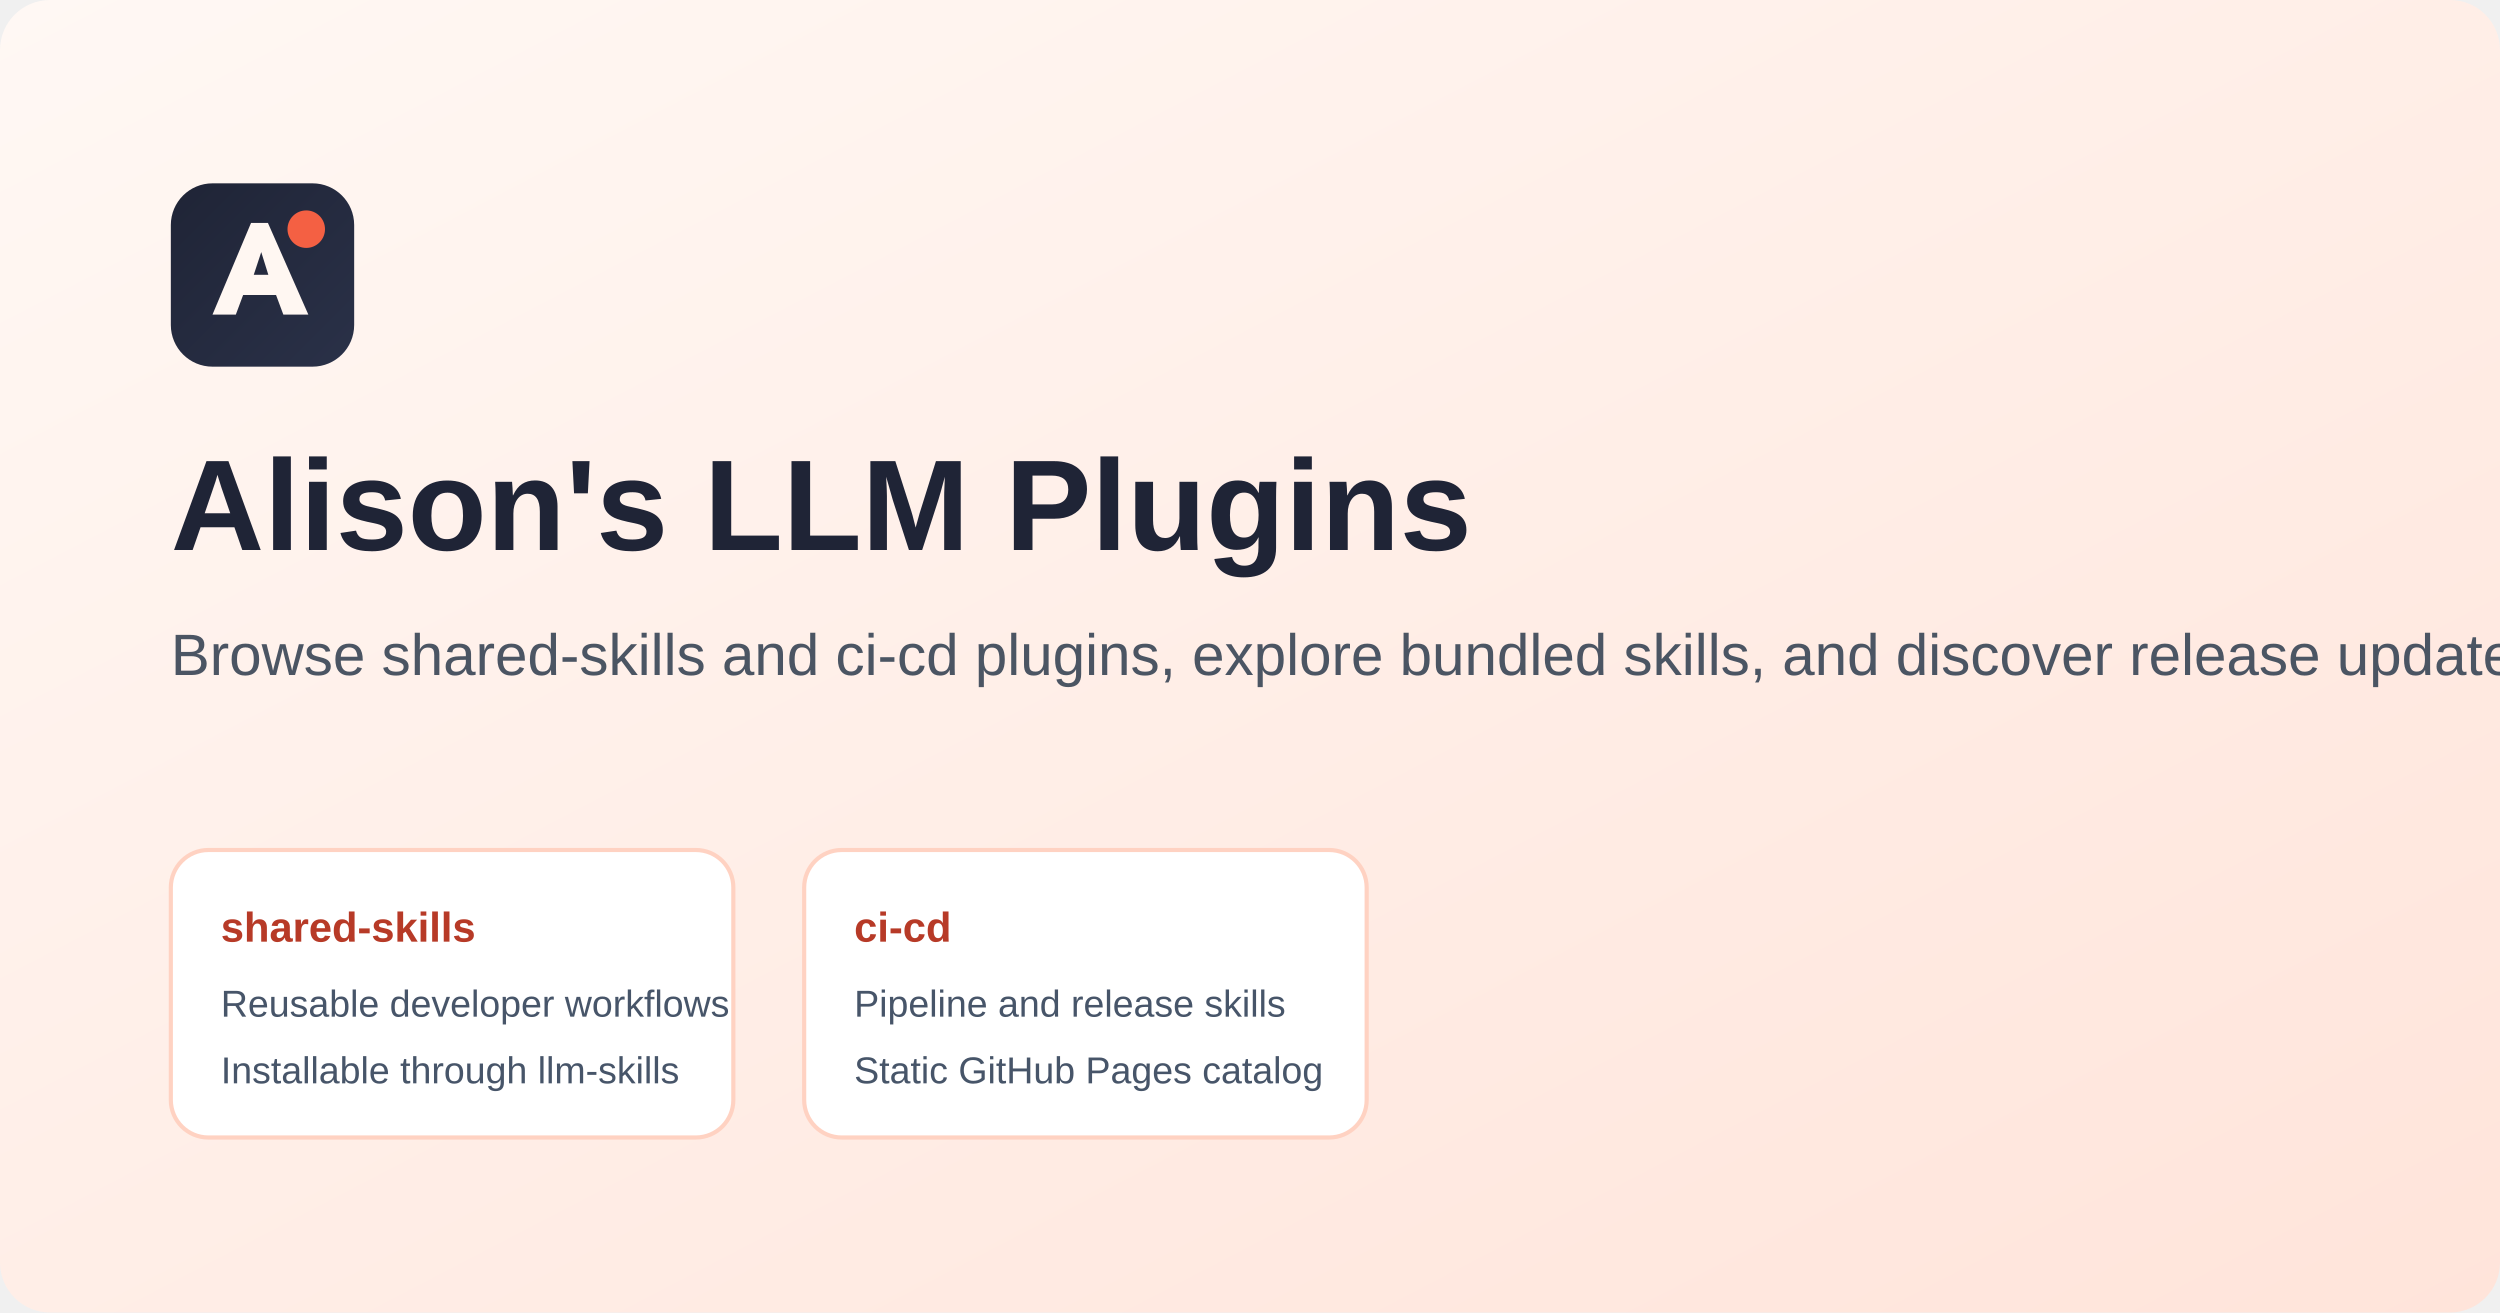
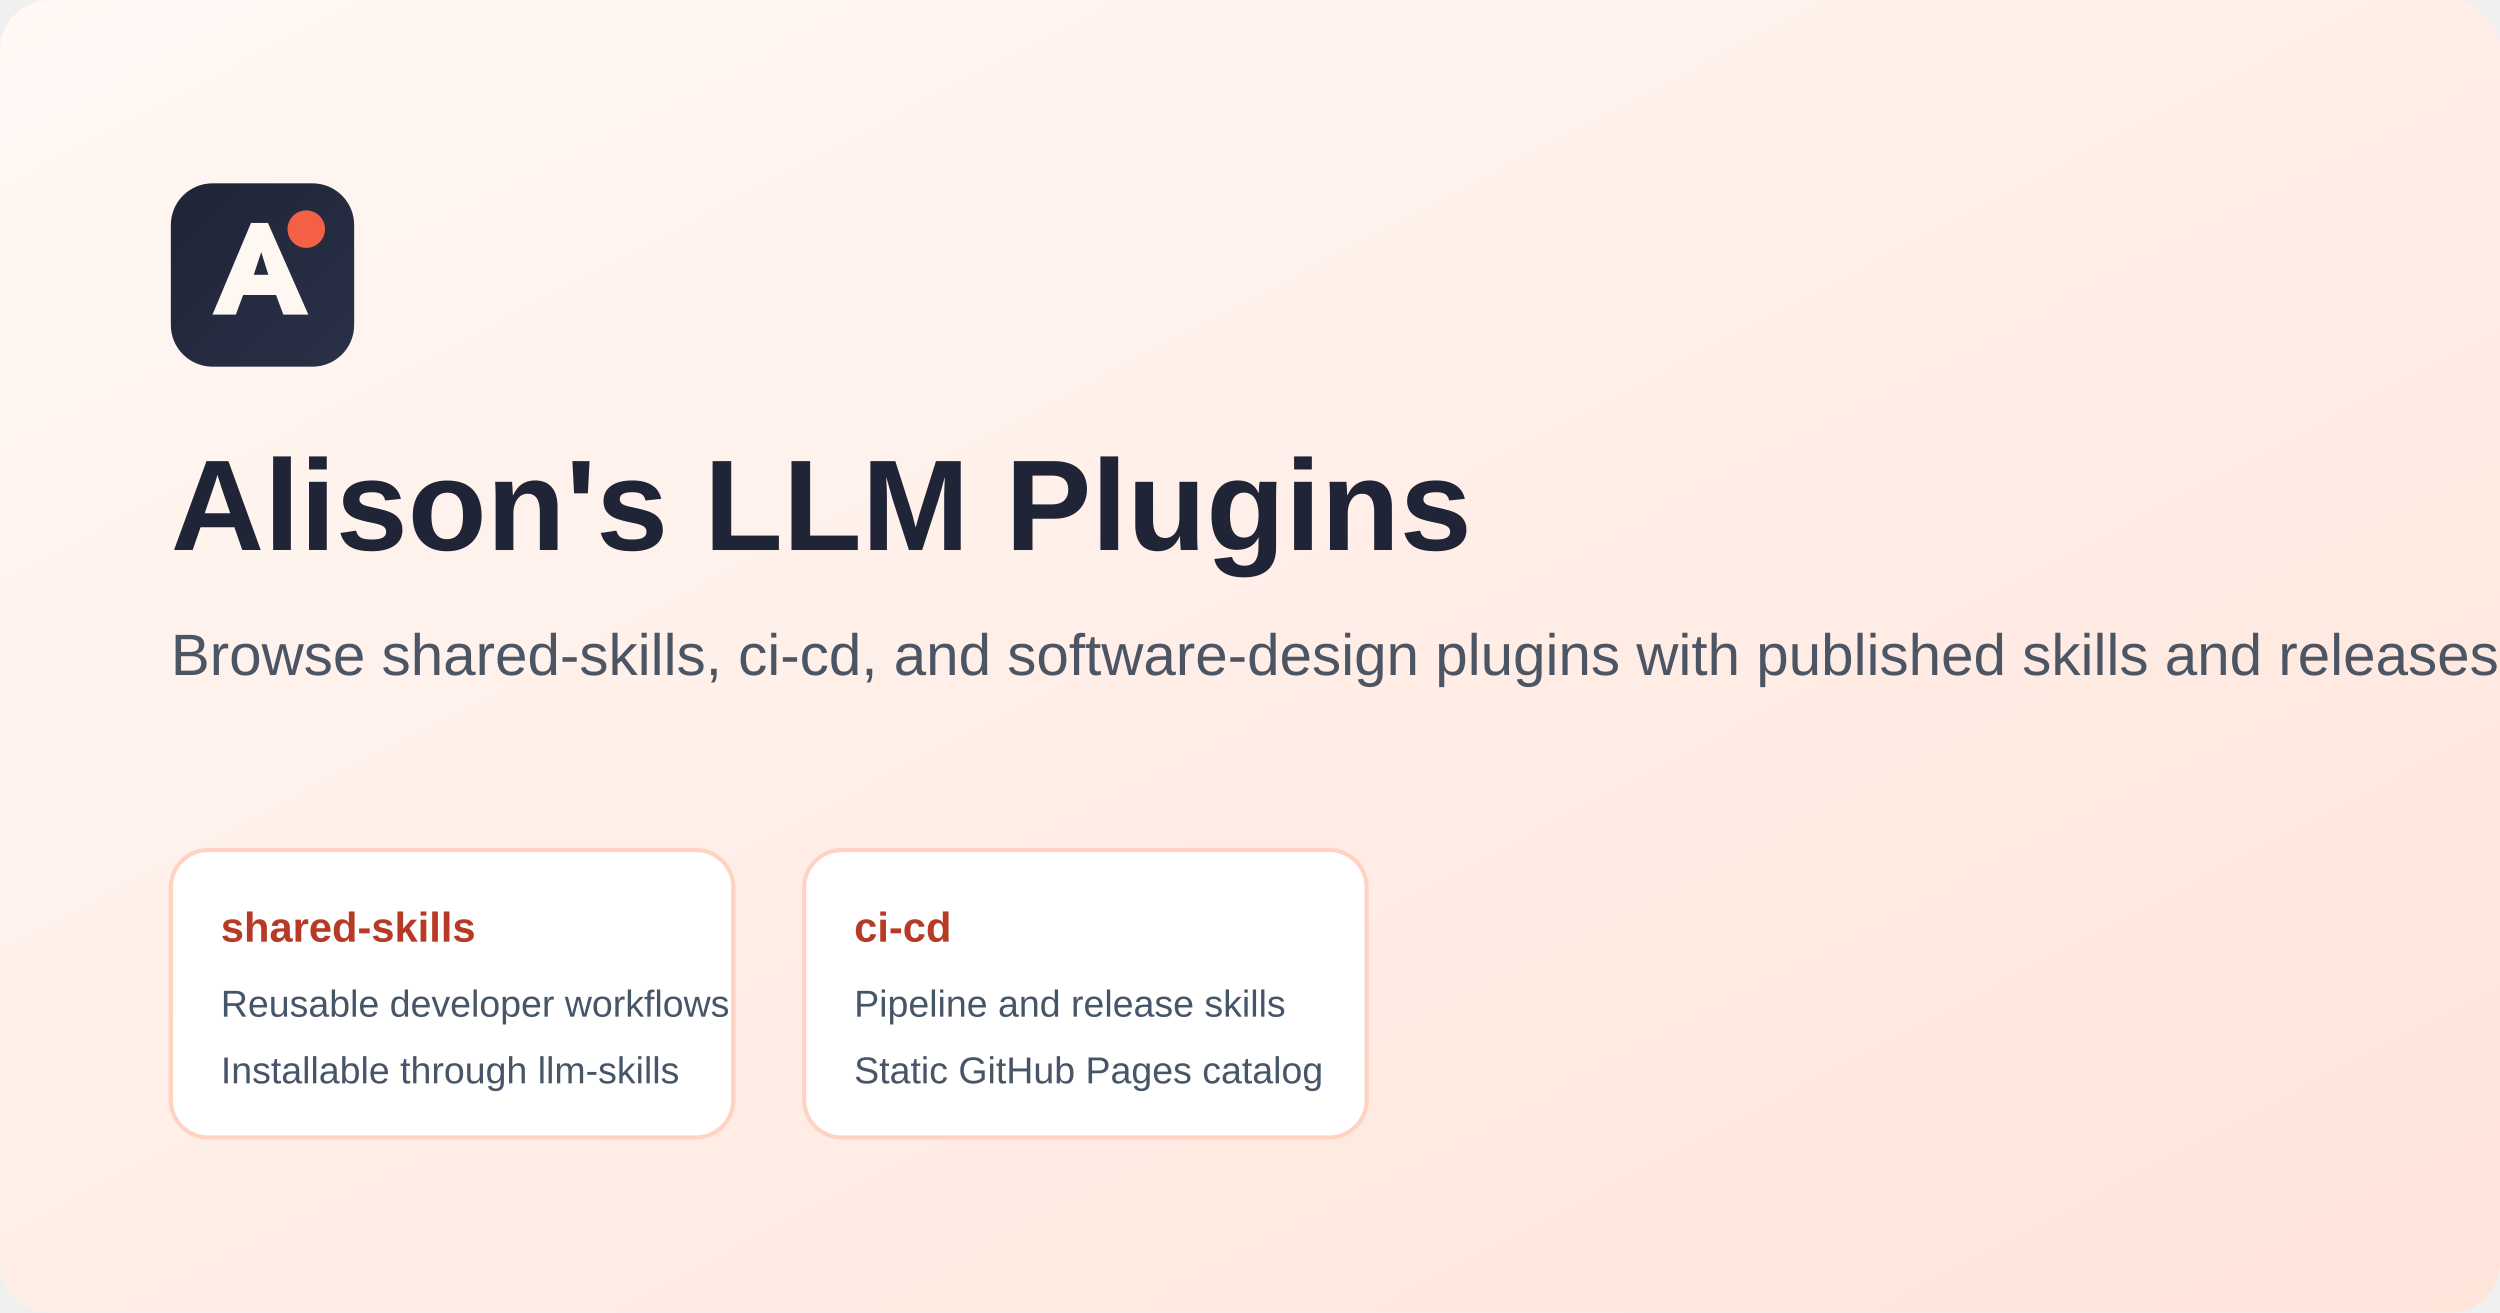
<svg xmlns="http://www.w3.org/2000/svg" width="1200" height="630" viewBox="0 0 1200 630" role="img" aria-labelledby="title desc">
  <defs>
    <linearGradient id="bg" x1="0" y1="0" x2="1" y2="1">
      <stop offset="0%" stop-color="#FFF8F4" />
      <stop offset="100%" stop-color="#FFE4DA" />
    </linearGradient>
    <linearGradient id="card" x1="0" y1="0" x2="1" y2="1">
      <stop offset="0%" stop-color="#1F2436" />
      <stop offset="100%" stop-color="#2A3148" />
    </linearGradient>
  </defs>
  <rect width="1200" height="630" fill="url(#bg)" rx="24" />
  <g transform="translate(82 88)">
    <rect width="88" height="88" rx="20" fill="url(#card)" />
    <circle cx="65" cy="22" r="9" fill="#F46043" />
    <path d="M20 63 38.5 19h8.1L66 63H54l-3.5-9.4H34.7L31.2 63H20Zm19.8-19.1h7L43.4 33l-3.6 10.9Z" fill="#FFF7F2" />
    <text x="0" y="176" font-family="Segoe UI, Arial, sans-serif" font-size="62" font-weight="700" fill="#1F2436">Alison's LLM Plugins</text>
-     <text x="0" y="236" font-family="Segoe UI, Arial, sans-serif" font-size="28" fill="#4B5563">Browse shared-skills and ci-cd plugins, explore bundled skills, and discover release updates.</text>
+     <text x="0" y="236" font-family="Segoe UI, Arial, sans-serif" font-size="28" fill="#4B5563">Browse shared-skills, ci-cd, and software-design plugins with published skills and releases.</text>
    <g transform="translate(0 320)">
      <rect width="270" height="138" rx="18" fill="#ffffff" stroke="#FFD2C2" stroke-width="2" />
      <text x="24" y="44" font-family="Segoe UI, Arial, sans-serif" font-size="20" font-weight="700" fill="#B73A27">shared-skills</text>
      <text x="24" y="80" font-family="Segoe UI, Arial, sans-serif" font-size="18" fill="#475569">Reusable developer workflows</text>
      <text x="24" y="112" font-family="Segoe UI, Arial, sans-serif" font-size="18" fill="#475569">Installable through llm-skills</text>
    </g>
    <g transform="translate(304 320)">
      <rect width="270" height="138" rx="18" fill="#ffffff" stroke="#FFD2C2" stroke-width="2" />
      <text x="24" y="44" font-family="Segoe UI, Arial, sans-serif" font-size="20" font-weight="700" fill="#B73A27">ci-cd</text>
      <text x="24" y="80" font-family="Segoe UI, Arial, sans-serif" font-size="18" fill="#475569">Pipeline and release skills</text>
      <text x="24" y="112" font-family="Segoe UI, Arial, sans-serif" font-size="18" fill="#475569">Static GitHub Pages catalog</text>
    </g>
  </g>
</svg>
